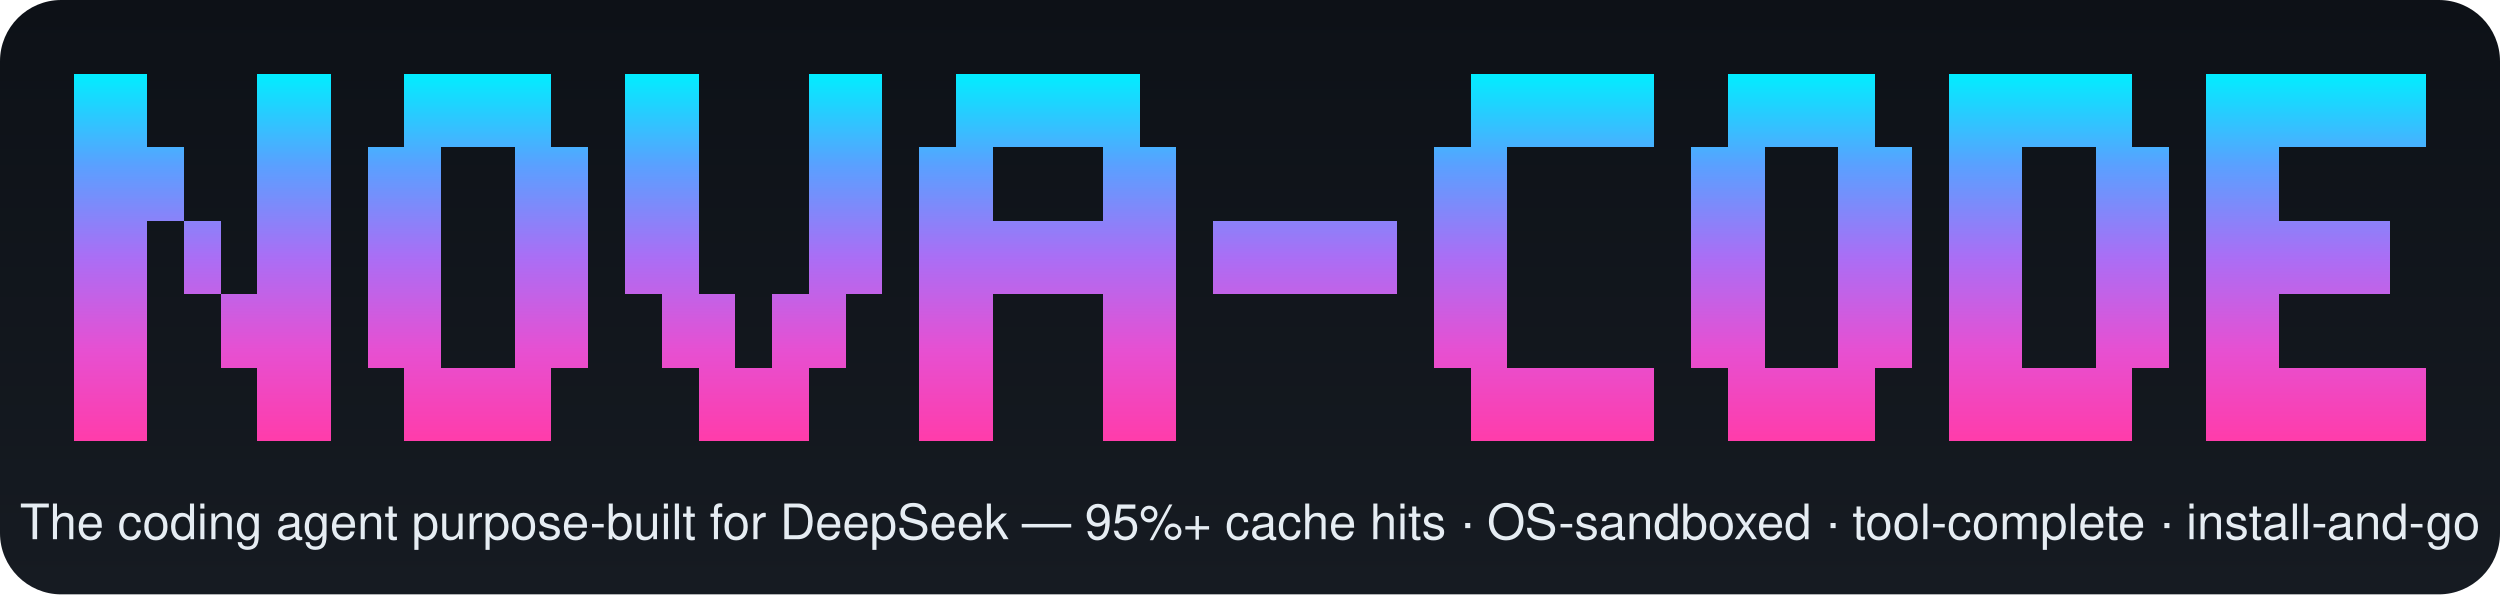
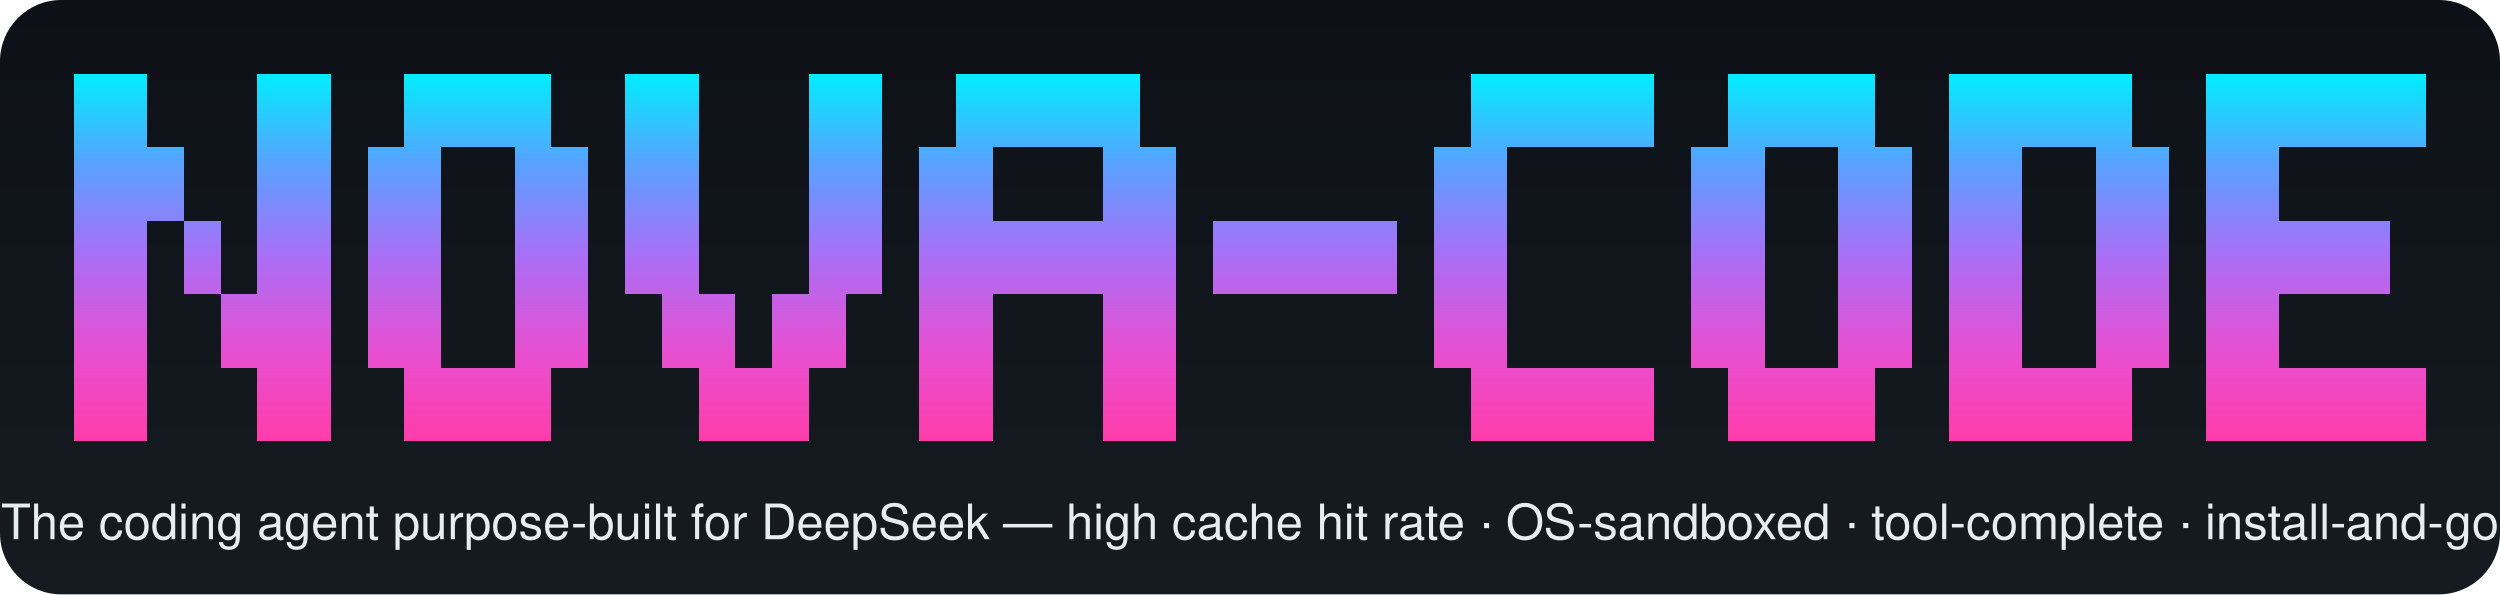
<svg xmlns="http://www.w3.org/2000/svg" width="816" height="194" viewBox="0 0 816 194" role="img" aria-label="NOVA-CODE">
  <defs>
    <linearGradient id="novaGradient" gradientUnits="userSpaceOnUse" x1="0" y1="24" x2="0" y2="144">
      <stop offset="0" stop-color="#00eeff" />
      <stop offset="0.25" stop-color="#5aa0ff" />
      <stop offset="0.5" stop-color="#aa6ef5" />
      <stop offset="0.75" stop-color="#e650d2" />
      <stop offset="1" stop-color="#ff3caa" />
    </linearGradient>
    <linearGradient id="novaBackground" gradientUnits="userSpaceOnUse" x1="0" y1="0" x2="0" y2="194">
      <stop offset="0" stop-color="#0d1117" />
      <stop offset="1" stop-color="#161b22" />
    </linearGradient>
  </defs>
  <rect x="0" y="0" width="816" height="194" rx="20" ry="20" fill="url(#novaBackground)" />
  <g fill="url(#novaGradient)" shape-rendering="crispEdges">
    <rect x="24" y="24" width="12" height="24" />
    <rect x="36" y="24" width="12" height="24" />
    <rect x="84" y="24" width="12" height="24" />
    <rect x="96" y="24" width="12" height="24" />
    <rect x="132" y="24" width="12" height="24" />
    <rect x="144" y="24" width="12" height="24" />
    <rect x="156" y="24" width="12" height="24" />
    <rect x="168" y="24" width="12" height="24" />
    <rect x="204" y="24" width="12" height="24" />
    <rect x="216" y="24" width="12" height="24" />
    <rect x="264" y="24" width="12" height="24" />
    <rect x="276" y="24" width="12" height="24" />
    <rect x="312" y="24" width="12" height="24" />
    <rect x="324" y="24" width="12" height="24" />
    <rect x="336" y="24" width="12" height="24" />
    <rect x="348" y="24" width="12" height="24" />
    <rect x="360" y="24" width="12" height="24" />
    <rect x="480" y="24" width="12" height="24" />
    <rect x="492" y="24" width="12" height="24" />
    <rect x="504" y="24" width="12" height="24" />
    <rect x="516" y="24" width="12" height="24" />
    <rect x="528" y="24" width="12" height="24" />
    <rect x="564" y="24" width="12" height="24" />
    <rect x="576" y="24" width="12" height="24" />
    <rect x="588" y="24" width="12" height="24" />
    <rect x="600" y="24" width="12" height="24" />
    <rect x="636" y="24" width="12" height="24" />
    <rect x="648" y="24" width="12" height="24" />
    <rect x="660" y="24" width="12" height="24" />
    <rect x="672" y="24" width="12" height="24" />
    <rect x="684" y="24" width="12" height="24" />
    <rect x="720" y="24" width="12" height="24" />
    <rect x="732" y="24" width="12" height="24" />
    <rect x="744" y="24" width="12" height="24" />
    <rect x="756" y="24" width="12" height="24" />
    <rect x="768" y="24" width="12" height="24" />
    <rect x="780" y="24" width="12" height="24" />
    <rect x="24" y="48" width="12" height="24" />
    <rect x="36" y="48" width="12" height="24" />
    <rect x="48" y="48" width="12" height="24" />
    <rect x="84" y="48" width="12" height="24" />
    <rect x="96" y="48" width="12" height="24" />
    <rect x="120" y="48" width="12" height="24" />
    <rect x="132" y="48" width="12" height="24" />
    <rect x="168" y="48" width="12" height="24" />
    <rect x="180" y="48" width="12" height="24" />
    <rect x="204" y="48" width="12" height="24" />
    <rect x="216" y="48" width="12" height="24" />
    <rect x="264" y="48" width="12" height="24" />
    <rect x="276" y="48" width="12" height="24" />
    <rect x="300" y="48" width="12" height="24" />
    <rect x="312" y="48" width="12" height="24" />
    <rect x="360" y="48" width="12" height="24" />
    <rect x="372" y="48" width="12" height="24" />
    <rect x="468" y="48" width="12" height="24" />
    <rect x="480" y="48" width="12" height="24" />
    <rect x="552" y="48" width="12" height="24" />
    <rect x="564" y="48" width="12" height="24" />
    <rect x="600" y="48" width="12" height="24" />
    <rect x="612" y="48" width="12" height="24" />
    <rect x="636" y="48" width="12" height="24" />
    <rect x="648" y="48" width="12" height="24" />
    <rect x="684" y="48" width="12" height="24" />
    <rect x="696" y="48" width="12" height="24" />
    <rect x="720" y="48" width="12" height="24" />
    <rect x="732" y="48" width="12" height="24" />
    <rect x="24" y="72" width="12" height="24" />
    <rect x="36" y="72" width="12" height="24" />
    <rect x="60" y="72" width="12" height="24" />
    <rect x="84" y="72" width="12" height="24" />
    <rect x="96" y="72" width="12" height="24" />
    <rect x="120" y="72" width="12" height="24" />
    <rect x="132" y="72" width="12" height="24" />
    <rect x="168" y="72" width="12" height="24" />
    <rect x="180" y="72" width="12" height="24" />
    <rect x="204" y="72" width="12" height="24" />
    <rect x="216" y="72" width="12" height="24" />
    <rect x="264" y="72" width="12" height="24" />
    <rect x="276" y="72" width="12" height="24" />
    <rect x="300" y="72" width="12" height="24" />
    <rect x="312" y="72" width="12" height="24" />
    <rect x="324" y="72" width="12" height="24" />
    <rect x="336" y="72" width="12" height="24" />
    <rect x="348" y="72" width="12" height="24" />
    <rect x="360" y="72" width="12" height="24" />
    <rect x="372" y="72" width="12" height="24" />
    <rect x="396" y="72" width="12" height="24" />
    <rect x="408" y="72" width="12" height="24" />
    <rect x="420" y="72" width="12" height="24" />
    <rect x="432" y="72" width="12" height="24" />
    <rect x="444" y="72" width="12" height="24" />
    <rect x="468" y="72" width="12" height="24" />
    <rect x="480" y="72" width="12" height="24" />
    <rect x="552" y="72" width="12" height="24" />
    <rect x="564" y="72" width="12" height="24" />
    <rect x="600" y="72" width="12" height="24" />
    <rect x="612" y="72" width="12" height="24" />
    <rect x="636" y="72" width="12" height="24" />
    <rect x="648" y="72" width="12" height="24" />
    <rect x="684" y="72" width="12" height="24" />
    <rect x="696" y="72" width="12" height="24" />
    <rect x="720" y="72" width="12" height="24" />
    <rect x="732" y="72" width="12" height="24" />
    <rect x="744" y="72" width="12" height="24" />
    <rect x="756" y="72" width="12" height="24" />
    <rect x="768" y="72" width="12" height="24" />
    <rect x="24" y="96" width="12" height="24" />
    <rect x="36" y="96" width="12" height="24" />
    <rect x="72" y="96" width="12" height="24" />
    <rect x="84" y="96" width="12" height="24" />
    <rect x="96" y="96" width="12" height="24" />
    <rect x="120" y="96" width="12" height="24" />
    <rect x="132" y="96" width="12" height="24" />
    <rect x="168" y="96" width="12" height="24" />
    <rect x="180" y="96" width="12" height="24" />
    <rect x="216" y="96" width="12" height="24" />
    <rect x="228" y="96" width="12" height="24" />
    <rect x="252" y="96" width="12" height="24" />
    <rect x="264" y="96" width="12" height="24" />
    <rect x="300" y="96" width="12" height="24" />
    <rect x="312" y="96" width="12" height="24" />
    <rect x="360" y="96" width="12" height="24" />
    <rect x="372" y="96" width="12" height="24" />
    <rect x="468" y="96" width="12" height="24" />
    <rect x="480" y="96" width="12" height="24" />
    <rect x="552" y="96" width="12" height="24" />
    <rect x="564" y="96" width="12" height="24" />
    <rect x="600" y="96" width="12" height="24" />
    <rect x="612" y="96" width="12" height="24" />
    <rect x="636" y="96" width="12" height="24" />
    <rect x="648" y="96" width="12" height="24" />
    <rect x="684" y="96" width="12" height="24" />
    <rect x="696" y="96" width="12" height="24" />
    <rect x="720" y="96" width="12" height="24" />
    <rect x="732" y="96" width="12" height="24" />
    <rect x="24" y="120" width="12" height="24" />
    <rect x="36" y="120" width="12" height="24" />
    <rect x="84" y="120" width="12" height="24" />
    <rect x="96" y="120" width="12" height="24" />
    <rect x="132" y="120" width="12" height="24" />
    <rect x="144" y="120" width="12" height="24" />
    <rect x="156" y="120" width="12" height="24" />
    <rect x="168" y="120" width="12" height="24" />
    <rect x="228" y="120" width="12" height="24" />
    <rect x="240" y="120" width="12" height="24" />
    <rect x="252" y="120" width="12" height="24" />
    <rect x="300" y="120" width="12" height="24" />
    <rect x="312" y="120" width="12" height="24" />
    <rect x="360" y="120" width="12" height="24" />
    <rect x="372" y="120" width="12" height="24" />
    <rect x="480" y="120" width="12" height="24" />
    <rect x="492" y="120" width="12" height="24" />
    <rect x="504" y="120" width="12" height="24" />
    <rect x="516" y="120" width="12" height="24" />
    <rect x="528" y="120" width="12" height="24" />
    <rect x="564" y="120" width="12" height="24" />
    <rect x="576" y="120" width="12" height="24" />
    <rect x="588" y="120" width="12" height="24" />
    <rect x="600" y="120" width="12" height="24" />
    <rect x="636" y="120" width="12" height="24" />
    <rect x="648" y="120" width="12" height="24" />
    <rect x="660" y="120" width="12" height="24" />
    <rect x="672" y="120" width="12" height="24" />
    <rect x="684" y="120" width="12" height="24" />
    <rect x="720" y="120" width="12" height="24" />
    <rect x="732" y="120" width="12" height="24" />
    <rect x="744" y="120" width="12" height="24" />
    <rect x="756" y="120" width="12" height="24" />
    <rect x="768" y="120" width="12" height="24" />
    <rect x="780" y="120" width="12" height="24" />
  </g>
-   <text x="408" y="176" text-anchor="middle" textLength="768" lengthAdjust="spacingAndGlyphs" font-family="-apple-system, BlinkMacSystemFont, 'Segoe UI', 'PingFang SC', 'Microsoft YaHei', Helvetica, Arial, sans-serif" font-size="16" fill="#e6edf3">The coding agent purpose-built for DeepSeek — 95%+ cache hits · OS-sandboxed · tool-complete · install-and-go</text>
+   <text x="408" y="176" text-anchor="middle" textLength="768" lengthAdjust="spacingAndGlyphs" font-family="-apple-system, BlinkMacSystemFont, 'Segoe UI', 'PingFang SC', 'Microsoft YaHei', Helvetica, Arial, sans-serif" font-size="16" fill="#e6edf3">The coding agent purpose-built for DeepSeek — high cache hit rate · OS-sandboxed · tool-complete · install-and-go</text>
</svg>
